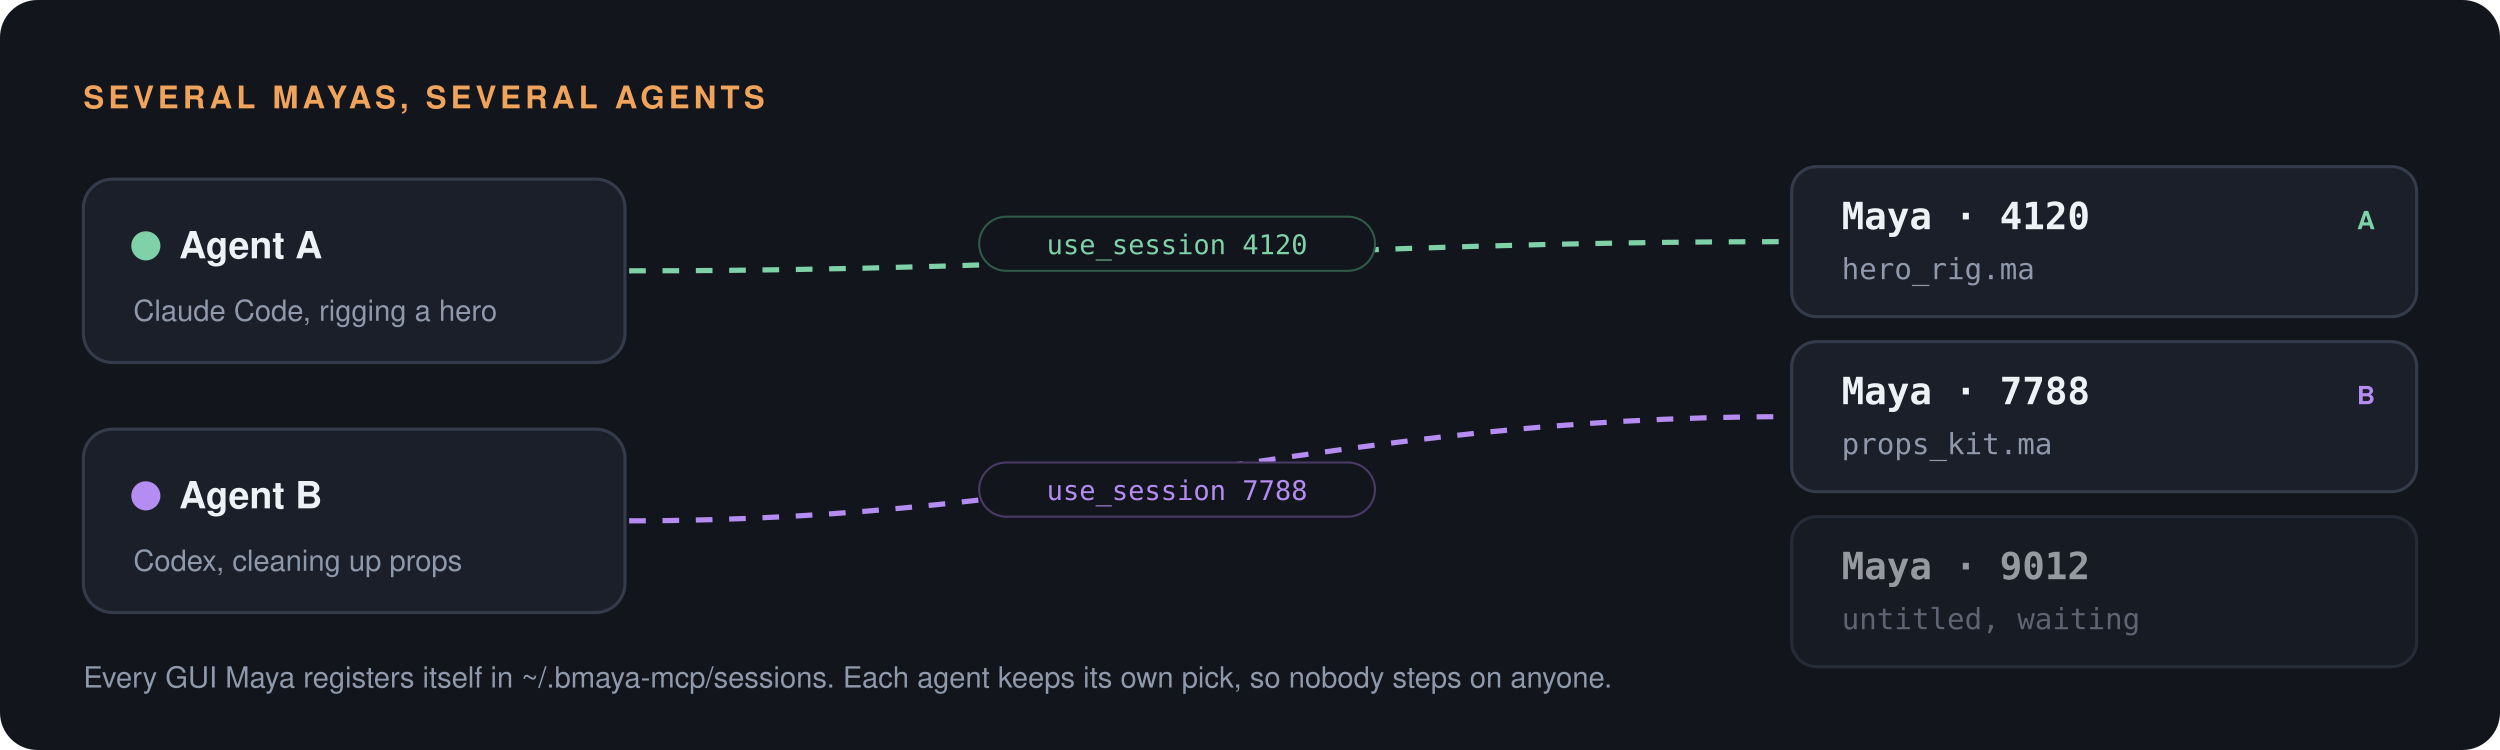
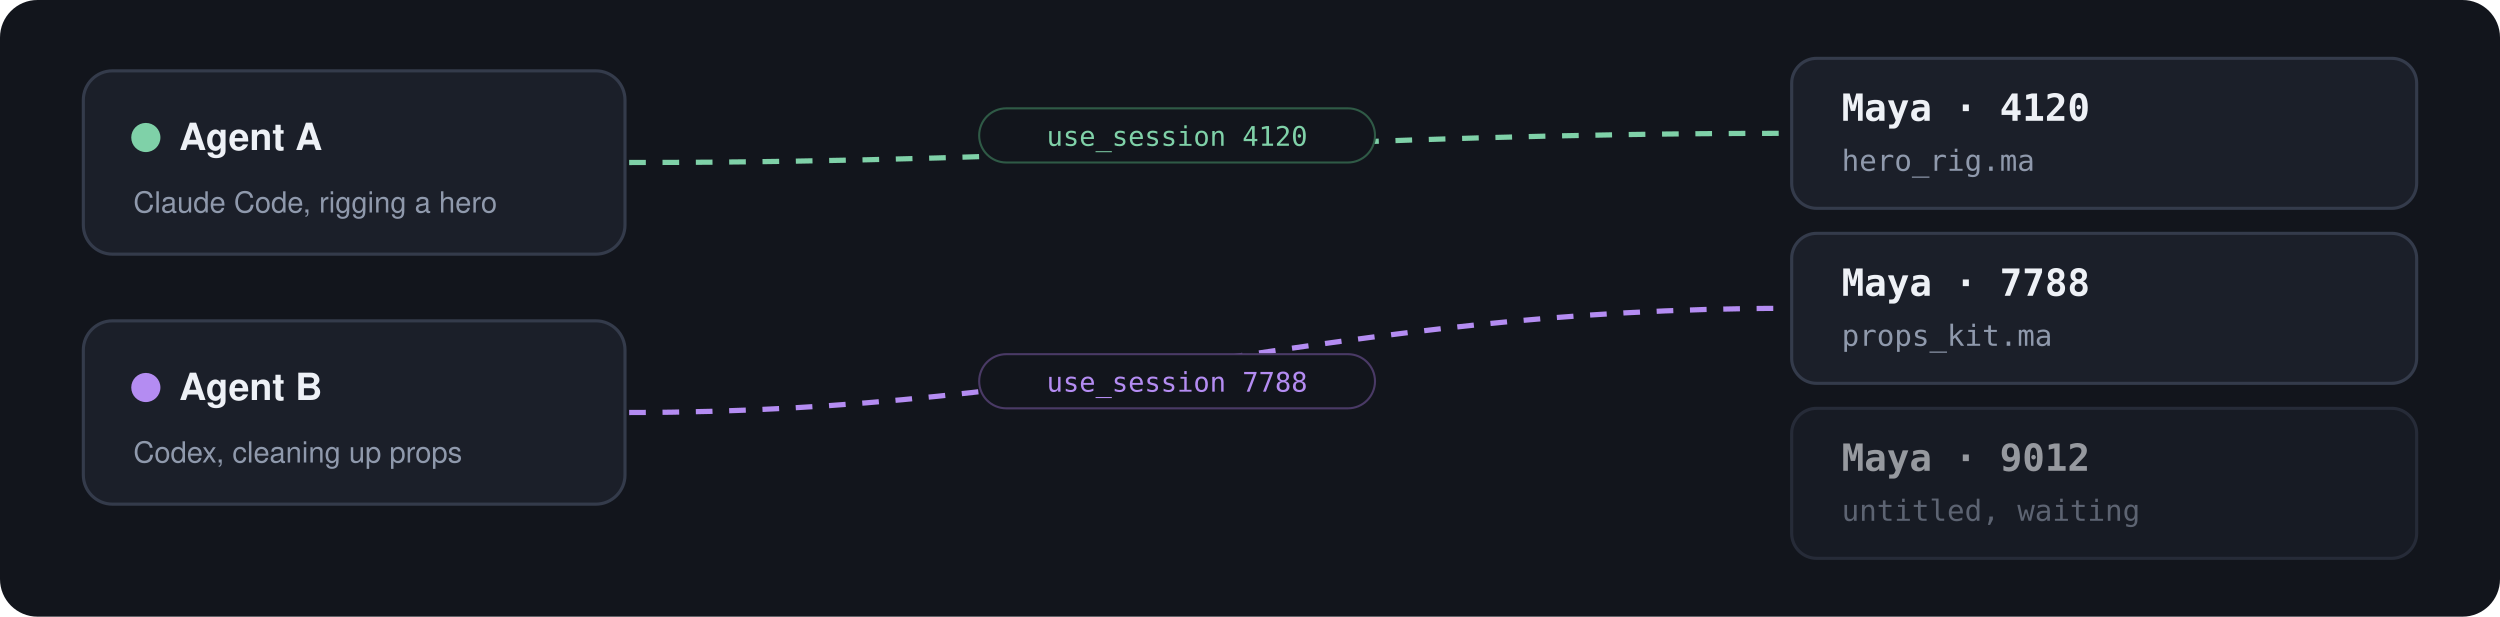
- <svg xmlns="http://www.w3.org/2000/svg" width="1200" height="360" viewBox="0 0 1200 360" font-family="Segoe UI, -apple-system, Helvetica, Arial, sans-serif">
+ <svg xmlns="http://www.w3.org/2000/svg" width="1200" height="296" viewBox="0 52 1200 296" font-family="Segoe UI, -apple-system, Helvetica, Arial, sans-serif">
  <defs>
    <style>
      .box { fill: #1b1f29; stroke: #343b4b; stroke-width: 1.5; }
      .title { font-size: 18px; font-weight: 700; fill: #eef1f6; }
      .sub { font-size: 14px; fill: #8f99ac; }
      .mono { font-family: Cascadia Code, Consolas, Menlo, monospace; }
      .tag { font-size: 12px; font-weight: 600; }
      .flow { fill: none; stroke-width: 2.5; stroke-dasharray: 8 8; animation: dash 1.2s linear infinite; }
      @keyframes dash { to { stroke-dashoffset: -16; } }
      @media (prefers-reduced-motion: reduce) { .flow { animation: none; } }
    </style>
  </defs>
-   <rect width="1200" height="360" rx="18" fill="#12151c" />
-   <text x="40" y="52" font-size="15" font-weight="600" fill="#f0a35a" letter-spacing="2">SEVERAL MAYAS, SEVERAL AGENTS</text>
+   <rect y="52" width="1200" height="296" rx="18" fill="#12151c" />
  <rect class="box" x="40" y="86" width="260" height="88" rx="14" />
  <circle cx="70" cy="118" r="7" fill="#7fd1a8" />
  <text class="title" x="86" y="124">Agent A</text>
  <text class="sub" x="64" y="154">Claude Code, rigging a hero</text>
  <rect class="box" x="40" y="206" width="260" height="88" rx="14" />
  <circle cx="70" cy="238" r="7" fill="#b48cf2" />
  <text class="title" x="86" y="244">Agent B</text>
  <text class="sub" x="64" y="274">Codex, cleaning up props</text>
  <path class="flow" d="M 302 130 C 520 130, 640 116, 858 116" stroke="#7fd1a8" />
  <rect x="470" y="104" width="190" height="26" rx="13" fill="#12151c" stroke="#2f5a46" />
  <text class="mono" x="565" y="122" font-size="13" fill="#7fd1a8" text-anchor="middle">use_session 4120</text>
  <path class="flow" d="M 302 250 C 520 250, 640 200, 858 200" stroke="#b48cf2" />
  <rect x="470" y="222" width="190" height="26" rx="13" fill="#12151c" stroke="#4a3a66" />
  <text class="mono" x="565" y="240" font-size="13" fill="#b48cf2" text-anchor="middle">use_session 7788</text>
  <g>
    <rect class="box" x="860" y="80" width="300" height="72" rx="12" stroke="#2f5a46" />
    <text class="title mono" x="884" y="110" font-size="16">Maya · 4120</text>
    <text class="sub mono" x="884" y="134" font-size="13">hero_rig.ma</text>
-     <text class="tag" x="1140" y="110" fill="#7fd1a8" text-anchor="end">A</text>
  </g>
  <g>
    <rect class="box" x="860" y="164" width="300" height="72" rx="12" stroke="#4a3a66" />
    <text class="title mono" x="884" y="194" font-size="16">Maya · 7788</text>
    <text class="sub mono" x="884" y="218" font-size="13">props_kit.ma</text>
-     <text class="tag" x="1140" y="194" fill="#b48cf2" text-anchor="end">B</text>
  </g>
  <g opacity="0.6">
    <rect class="box" x="860" y="248" width="300" height="72" rx="12" />
    <text class="title mono" x="884" y="278" font-size="16">Maya · 9012</text>
    <text class="sub mono" x="884" y="302" font-size="13">untitled, waiting</text>
  </g>
-   <text class="sub" x="40" y="330" font-size="13">Every GUI Maya registers itself in ~/.bmaya-mcp/sessions. Each agent keeps its own pick, so nobody steps on anyone.</text>
</svg>
